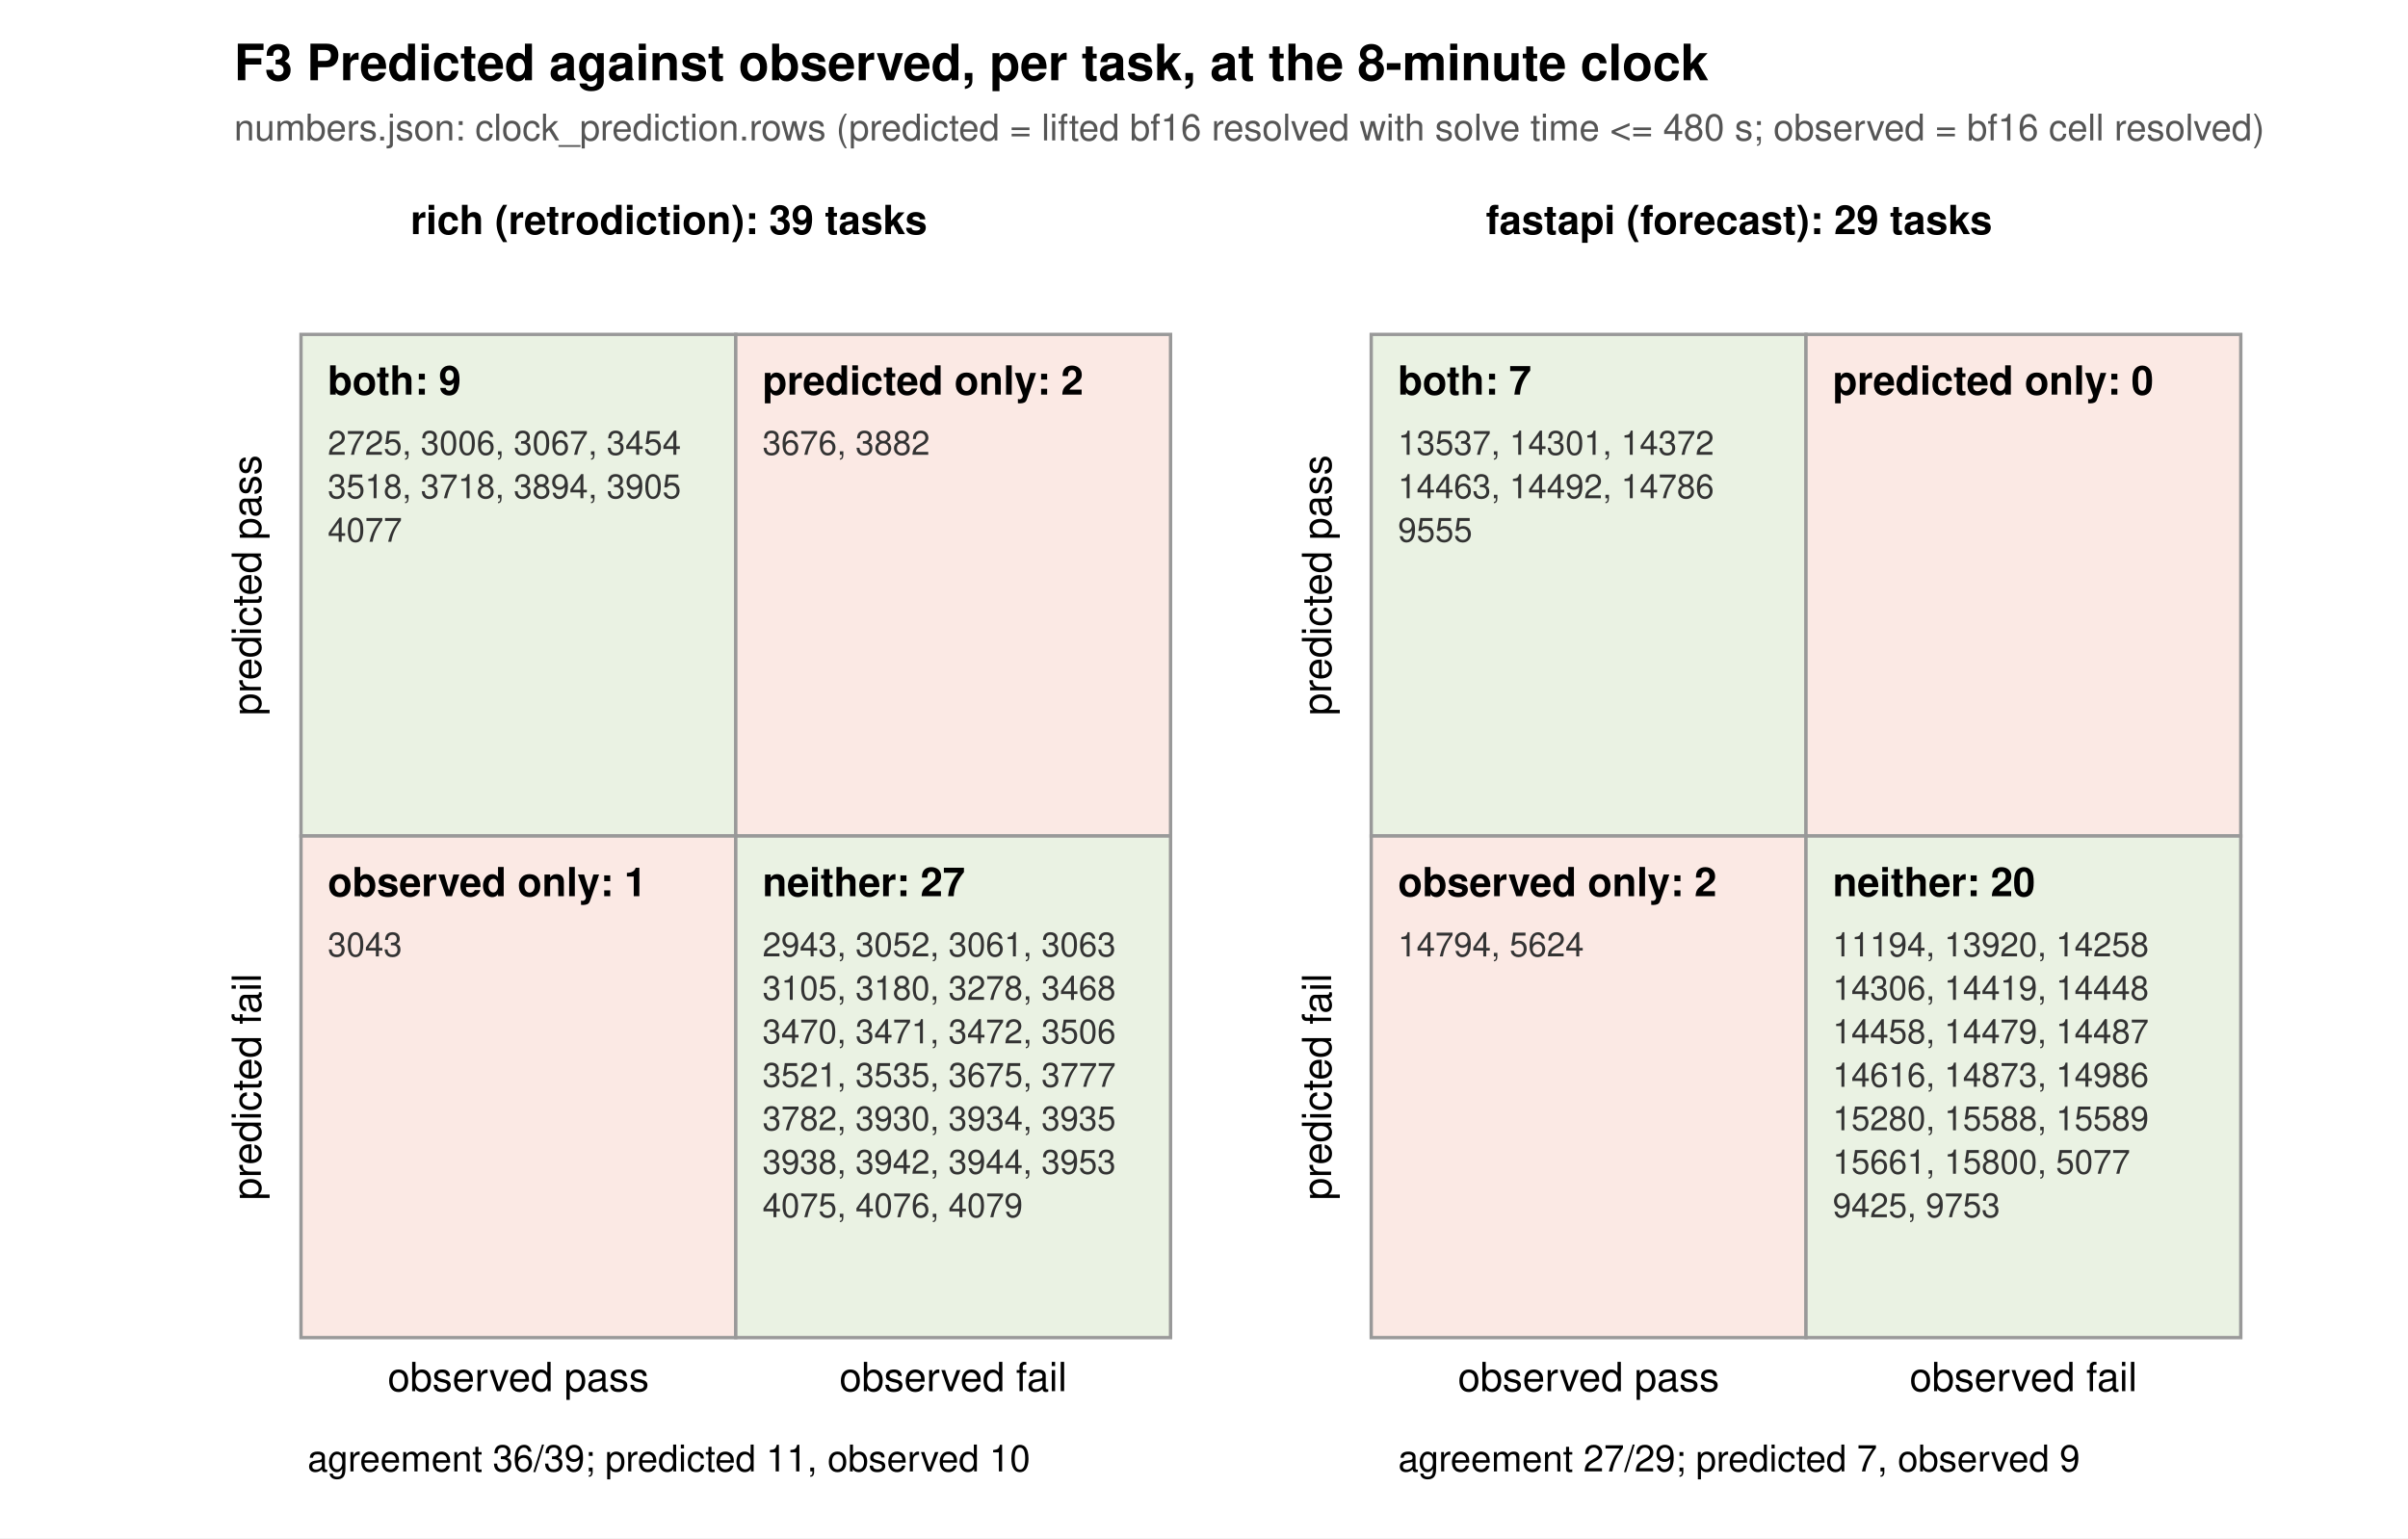
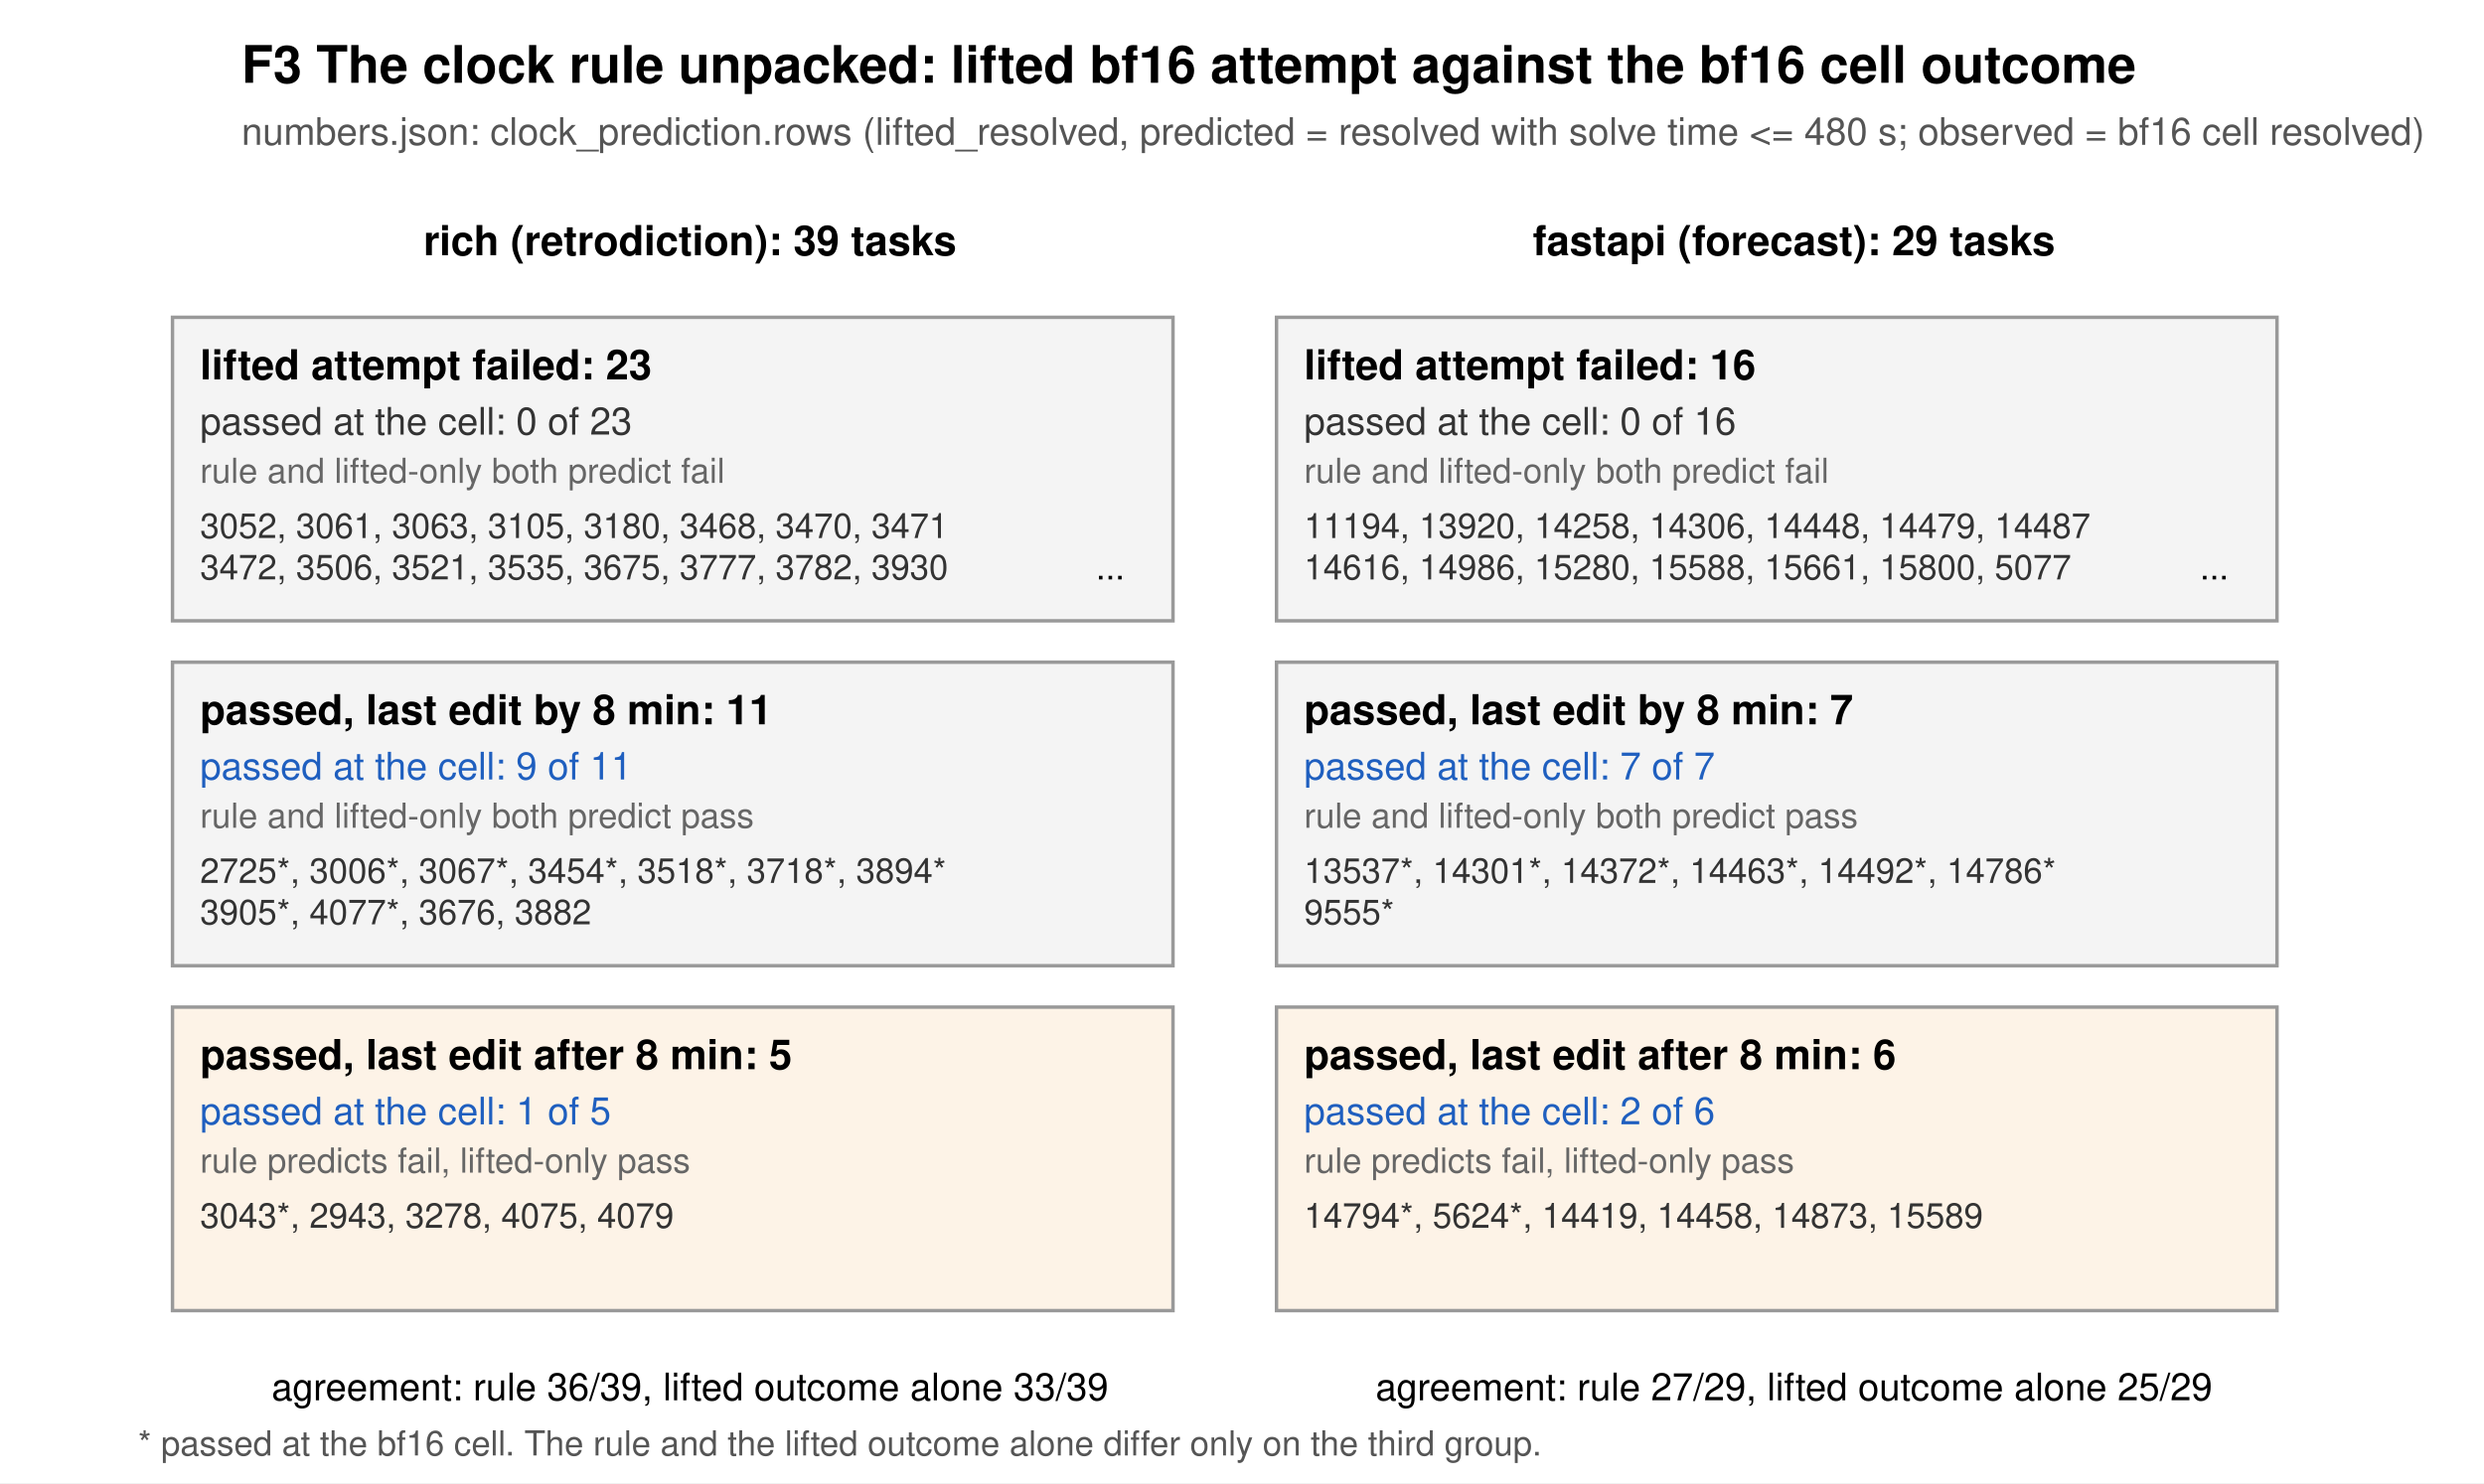
- <svg xmlns="http://www.w3.org/2000/svg" width="720" height="460" viewBox="0 0 720 460" font-family="Helvetica, Arial, sans-serif" font-size="12">
-   <rect width="720" height="460" fill="white" />
-   <text x="70" y="24" font-size="15" font-weight="bold">F3  Predicted against observed, per task, at the 8-minute clock</text>
-   <text x="70" y="42" fill="#555" font-size="11">numbers.json: clock_prediction.rows (predicted = lifted bf16 resolved with solve time &lt;= 480 s; observed = bf16 cell resolved)</text>
-   <text x="200.0" y="70" text-anchor="middle" font-weight="bold">rich (retrodiction): 39 tasks</text>
-   <rect x="90.0" y="100.0" width="130.0" height="150" fill="#eaf2e3" stroke="#999" />
-   <text x="98.0" y="118" font-weight="bold">both: 9</text>
-   <text x="98.0" y="136" font-size="10" fill="#333">2725, 3006, 3067, 3454</text>
-   <text x="98.0" y="149" font-size="10" fill="#333">3518, 3718, 3894, 3905</text>
-   <text x="98.0" y="162" font-size="10" fill="#333">4077</text>
-   <rect x="220.0" y="100.0" width="130.0" height="150" fill="#fbe9e4" stroke="#999" />
-   <text x="228.0" y="118" font-weight="bold">predicted only: 2</text>
-   <text x="228.0" y="136" font-size="10" fill="#333">3676, 3882</text>
-   <rect x="90.0" y="250.0" width="130.0" height="150" fill="#fbe9e4" stroke="#999" />
-   <text x="98.0" y="268" font-weight="bold">observed only: 1</text>
-   <text x="98.0" y="286" font-size="10" fill="#333">3043</text>
-   <rect x="220.0" y="250.0" width="130.0" height="150" fill="#eaf2e3" stroke="#999" />
-   <text x="228.0" y="268" font-weight="bold">neither: 27</text>
-   <text x="228.0" y="286" font-size="10" fill="#333">2943, 3052, 3061, 3063</text>
-   <text x="228.0" y="299" font-size="10" fill="#333">3105, 3180, 3278, 3468</text>
-   <text x="228.0" y="312" font-size="10" fill="#333">3470, 3471, 3472, 3506</text>
-   <text x="228.0" y="325" font-size="10" fill="#333">3521, 3535, 3675, 3777</text>
-   <text x="228.0" y="338" font-size="10" fill="#333">3782, 3930, 3934, 3935</text>
-   <text x="228.0" y="351" font-size="10" fill="#333">3938, 3942, 3944, 3953</text>
-   <text x="228.0" y="364" font-size="10" fill="#333">4075, 4076, 4079</text>
-   <text x="155.0" y="416" text-anchor="middle">observed pass</text>
-   <text x="285.0" y="416" text-anchor="middle">observed fail</text>
-   <text transform="translate(78,175.0) rotate(-90)" text-anchor="middle">predicted pass</text>
-   <text transform="translate(78,325.0) rotate(-90)" text-anchor="middle">predicted fail</text>
-   <text x="200.0" y="440" text-anchor="middle" font-size="11">agreement 36/39; predicted 11, observed 10</text>
-   <text x="520.0" y="70" text-anchor="middle" font-weight="bold">fastapi (forecast): 29 tasks</text>
-   <rect x="410.0" y="100.0" width="130.0" height="150" fill="#eaf2e3" stroke="#999" />
-   <text x="418.0" y="118" font-weight="bold">both: 7</text>
-   <text x="418.0" y="136" font-size="10" fill="#333">13537, 14301, 14372</text>
-   <text x="418.0" y="149" font-size="10" fill="#333">14463, 14492, 14786</text>
-   <text x="418.0" y="162" font-size="10" fill="#333">9555</text>
-   <rect x="540.0" y="100.0" width="130.0" height="150" fill="#fbe9e4" stroke="#999" />
-   <text x="548.0" y="118" font-weight="bold">predicted only: 0</text>
-   <rect x="410.0" y="250.0" width="130.0" height="150" fill="#fbe9e4" stroke="#999" />
-   <text x="418.0" y="268" font-weight="bold">observed only: 2</text>
-   <text x="418.0" y="286" font-size="10" fill="#333">14794, 5624</text>
-   <rect x="540.0" y="250.0" width="130.0" height="150" fill="#eaf2e3" stroke="#999" />
-   <text x="548.0" y="268" font-weight="bold">neither: 20</text>
-   <text x="548.0" y="286" font-size="10" fill="#333">11194, 13920, 14258</text>
-   <text x="548.0" y="299" font-size="10" fill="#333">14306, 14419, 14448</text>
-   <text x="548.0" y="312" font-size="10" fill="#333">14458, 14479, 14487</text>
-   <text x="548.0" y="325" font-size="10" fill="#333">14616, 14873, 14986</text>
-   <text x="548.0" y="338" font-size="10" fill="#333">15280, 15588, 15589</text>
-   <text x="548.0" y="351" font-size="10" fill="#333">15661, 15800, 5077</text>
-   <text x="548.0" y="364" font-size="10" fill="#333">9425, 9753</text>
-   <text x="475.0" y="416" text-anchor="middle">observed pass</text>
-   <text x="605.0" y="416" text-anchor="middle">observed fail</text>
-   <text transform="translate(398,175.0) rotate(-90)" text-anchor="middle">predicted pass</text>
-   <text transform="translate(398,325.0) rotate(-90)" text-anchor="middle">predicted fail</text>
-   <text x="520.0" y="440" text-anchor="middle" font-size="11">agreement 27/29; predicted 7, observed 9</text>
+ <svg xmlns="http://www.w3.org/2000/svg" width="720" height="430" viewBox="0 0 720 430" font-family="Helvetica, Arial, sans-serif" font-size="12">
+   <rect width="720" height="430" fill="white" />
+   <text x="70" y="24" font-size="15" font-weight="bold">F3  The clock rule unpacked: lifted bf16 attempt against the bf16 cell outcome</text>
+   <text x="70" y="42" fill="#555" font-size="11">numbers.json: clock_prediction.rows (lifted_resolved, predicted = resolved with solve time &lt;= 480 s; observed = bf16 cell resolved)</text>
+   <text x="200.0" y="74" text-anchor="middle" font-weight="bold">rich (retrodiction): 39 tasks</text>
+   <rect x="50" y="92" width="290" height="88" fill="#f4f4f4" stroke="#999" />
+   <text x="58" y="110" font-weight="bold">lifted attempt failed: 23</text>
+   <text x="58" y="126" font-size="11" fill="#333">passed at the cell: 0 of 23</text>
+   <text x="58" y="140" font-size="10" fill="#666">rule and lifted-only both predict fail</text>
+   <text x="58" y="156" font-size="10" fill="#333">3052, 3061, 3063, 3105, 3180, 3468, 3470, 3471</text>
+   <text x="58" y="168" font-size="10" fill="#333">3472, 3506, 3521, 3535, 3675, 3777, 3782, 3930</text>
+   <text x="326" y="168" font-size="10" text-anchor="end">...</text>
+   <rect x="50" y="192" width="290" height="88" fill="#f4f4f4" stroke="#999" />
+   <text x="58" y="210" font-weight="bold">passed, last edit by 8 min: 11</text>
+   <text x="58" y="226" font-size="11" fill="#1f5fbf">passed at the cell: 9 of 11</text>
+   <text x="58" y="240" font-size="10" fill="#666">rule and lifted-only both predict pass</text>
+   <text x="58" y="256" font-size="10" fill="#333">2725*, 3006*, 3067*, 3454*, 3518*, 3718*, 3894*</text>
+   <text x="58" y="268" font-size="10" fill="#333">3905*, 4077*, 3676, 3882</text>
+   <rect x="50" y="292" width="290" height="88" fill="#fdf3e7" stroke="#999" />
+   <text x="58" y="310" font-weight="bold">passed, last edit after 8 min: 5</text>
+   <text x="58" y="326" font-size="11" fill="#1f5fbf">passed at the cell: 1 of 5</text>
+   <text x="58" y="340" font-size="10" fill="#666">rule predicts fail, lifted-only pass</text>
+   <text x="58" y="356" font-size="10" fill="#333">3043*, 2943, 3278, 4075, 4079</text>
+   <text x="200.0" y="406" text-anchor="middle" font-size="11">agreement: rule 36/39, lifted outcome alone 33/39</text>
+   <text x="520.0" y="74" text-anchor="middle" font-weight="bold">fastapi (forecast): 29 tasks</text>
+   <rect x="370" y="92" width="290" height="88" fill="#f4f4f4" stroke="#999" />
+   <text x="378" y="110" font-weight="bold">lifted attempt failed: 16</text>
+   <text x="378" y="126" font-size="11" fill="#333">passed at the cell: 0 of 16</text>
+   <text x="378" y="140" font-size="10" fill="#666">rule and lifted-only both predict fail</text>
+   <text x="378" y="156" font-size="10" fill="#333">11194, 13920, 14258, 14306, 14448, 14479, 14487</text>
+   <text x="378" y="168" font-size="10" fill="#333">14616, 14986, 15280, 15588, 15661, 15800, 5077</text>
+   <text x="646" y="168" font-size="10" text-anchor="end">...</text>
+   <rect x="370" y="192" width="290" height="88" fill="#f4f4f4" stroke="#999" />
+   <text x="378" y="210" font-weight="bold">passed, last edit by 8 min: 7</text>
+   <text x="378" y="226" font-size="11" fill="#1f5fbf">passed at the cell: 7 of 7</text>
+   <text x="378" y="240" font-size="10" fill="#666">rule and lifted-only both predict pass</text>
+   <text x="378" y="256" font-size="10" fill="#333">13537*, 14301*, 14372*, 14463*, 14492*, 14786*</text>
+   <text x="378" y="268" font-size="10" fill="#333">9555*</text>
+   <rect x="370" y="292" width="290" height="88" fill="#fdf3e7" stroke="#999" />
+   <text x="378" y="310" font-weight="bold">passed, last edit after 8 min: 6</text>
+   <text x="378" y="326" font-size="11" fill="#1f5fbf">passed at the cell: 2 of 6</text>
+   <text x="378" y="340" font-size="10" fill="#666">rule predicts fail, lifted-only pass</text>
+   <text x="378" y="356" font-size="10" fill="#333">14794*, 5624*, 14419, 14458, 14873, 15589</text>
+   <text x="520.0" y="406" text-anchor="middle" font-size="11">agreement: rule 27/29, lifted outcome alone 25/29</text>
+   <text x="40" y="422" font-size="10" fill="#555">* passed at the bf16 cell. The rule and the lifted outcome alone differ only on the third group.</text>
</svg>
